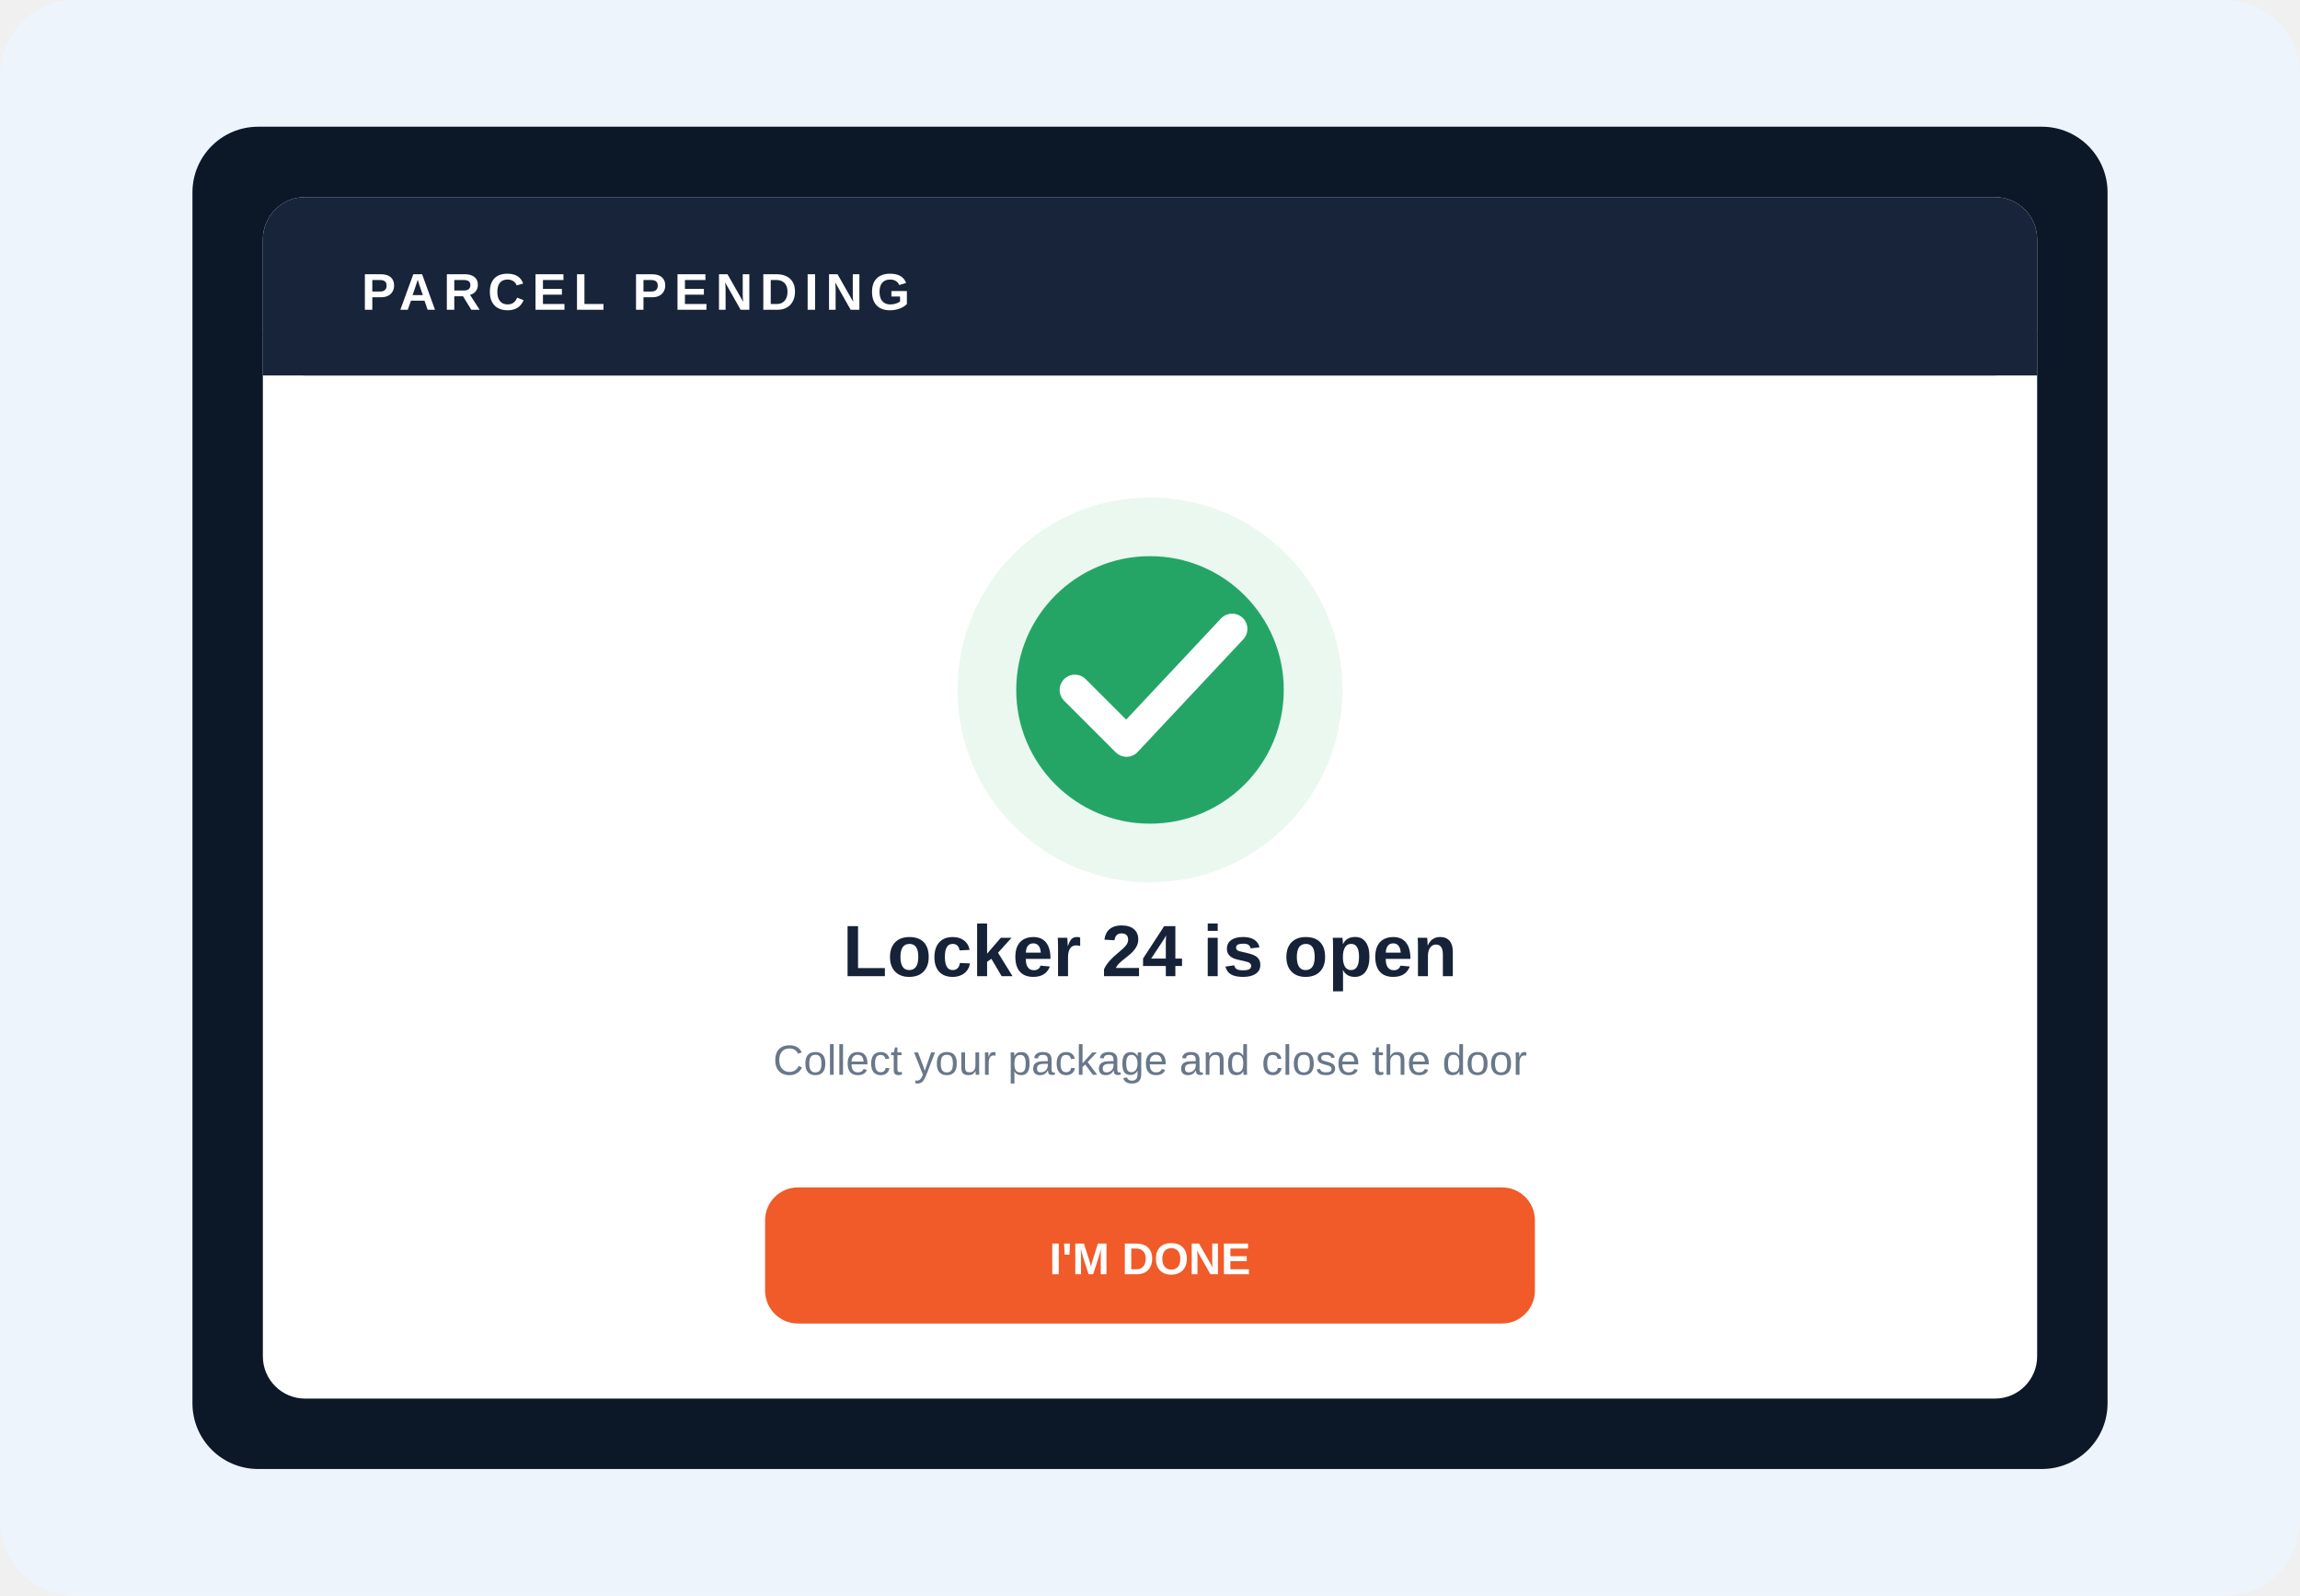
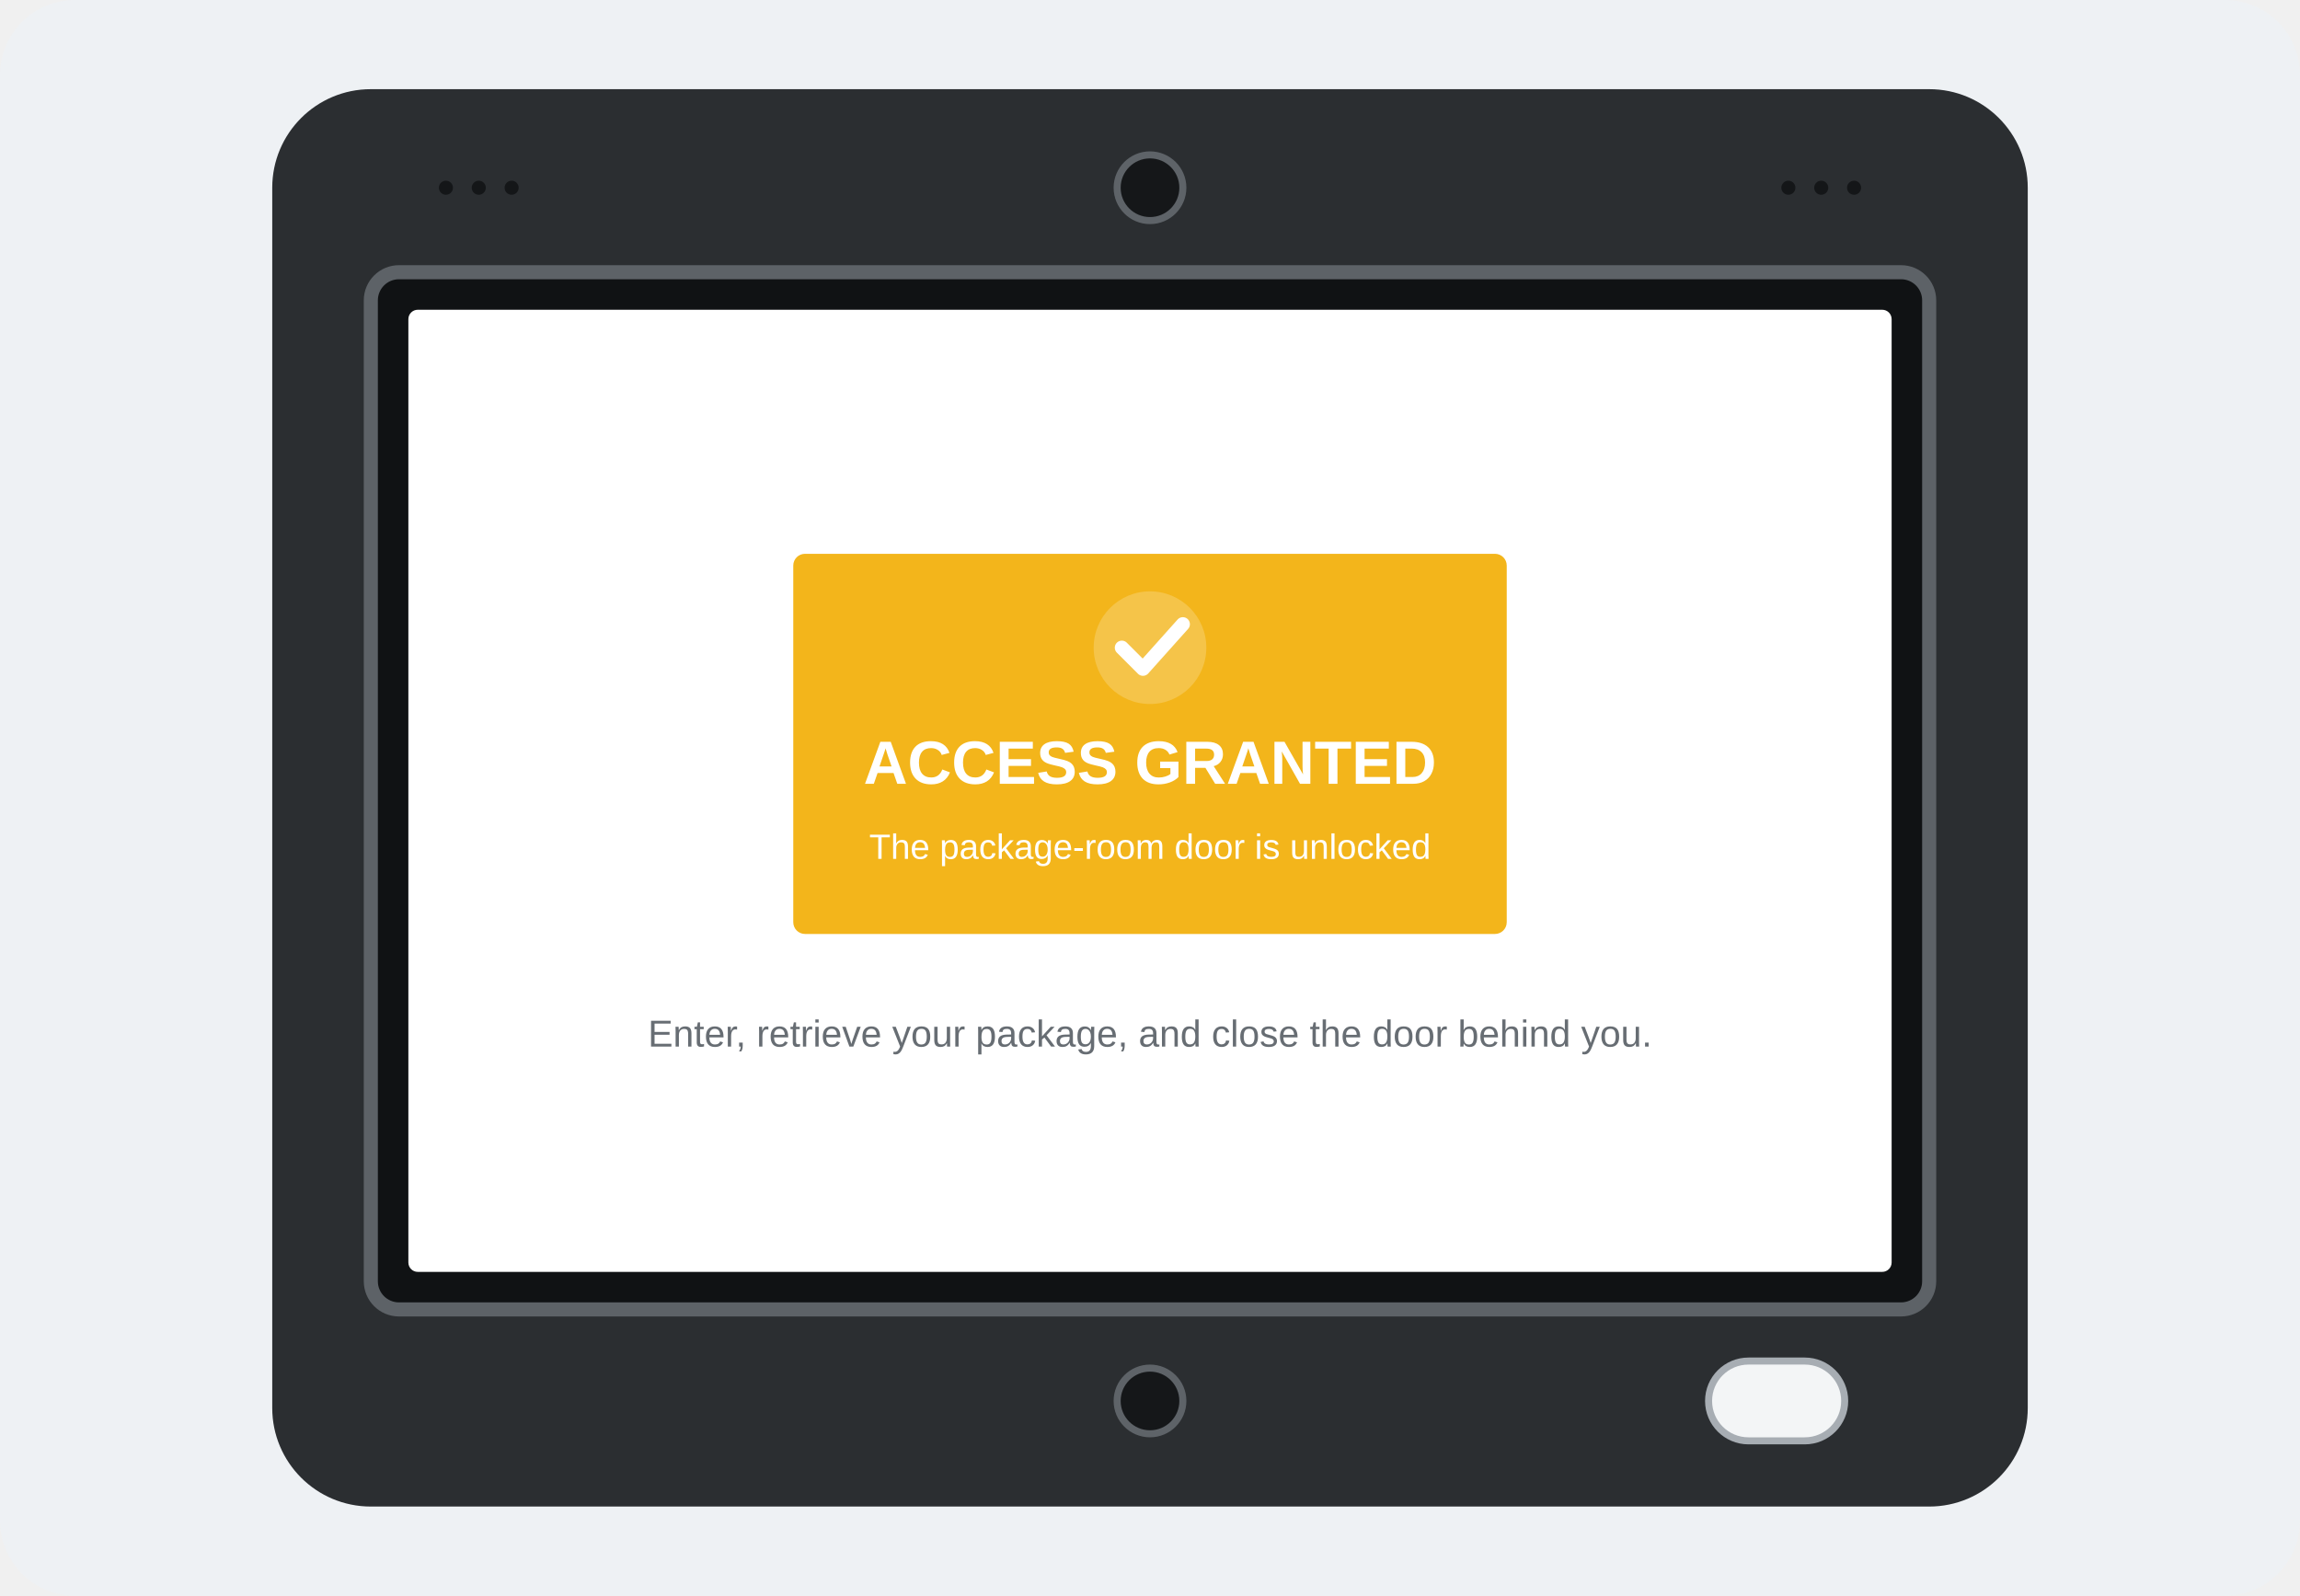
<svg xmlns="http://www.w3.org/2000/svg" width="980" height="680" viewBox="0 0 980 680" fill="none">
-   <rect width="980" height="680" rx="32" fill="#EEF4FB" />
-   <rect x="82" y="54" width="816" height="572" rx="28" fill="#0C1728" />
-   <rect x="112" y="84" width="756" height="512" rx="18" fill="white" />
-   <rect x="112" y="84" width="756" height="76" rx="18" fill="#17243A" />
-   <rect x="112" y="142" width="756" height="18" fill="#17243A" />
-   <text x="154" y="132" fill="white" font-family="Arial, Helvetica, sans-serif" font-size="22" font-weight="700" letter-spacing="3">PARCEL PENDING</text>
-   <circle cx="490" cy="294" r="82" fill="#EAF8F0" />
-   <circle cx="490" cy="294" r="57" fill="#24A566" />
-   <path d="M458 294L480 316L525 268" stroke="white" stroke-width="13" stroke-linecap="round" stroke-linejoin="round" />
-   <text x="490" y="416" text-anchor="middle" fill="#152238" font-family="Arial, Helvetica, sans-serif" font-size="31" font-weight="700">Locker 24 is open</text>
-   <text x="490" y="458" text-anchor="middle" fill="#69778A" font-family="Arial, Helvetica, sans-serif" font-size="18">Collect your package and close the door</text>
-   <rect x="326" y="506" width="328" height="58" rx="14" fill="#F15A29" />
-   <text x="490" y="543" text-anchor="middle" fill="white" font-family="Arial, Helvetica, sans-serif" font-size="19" font-weight="700">I'M DONE</text>
+   <rect width="980" height="680" rx="32" fill="#EEF1F4" />
+   <rect x="116" y="38" width="748" height="604" rx="42" fill="#2B2E31" />
+   <circle cx="490" cy="80" r="14" fill="#151719" stroke="#5E6368" stroke-width="3" />
+   <g fill="#141618">
+     <circle cx="190" cy="80" r="3" />
+     <circle cx="204" cy="80" r="3" />
+     <circle cx="218" cy="80" r="3" />
+     <circle cx="762" cy="80" r="3" />
+     <circle cx="776" cy="80" r="3" />
+     <circle cx="790" cy="80" r="3" />
+   </g>
+   <rect x="158" y="116" width="664" height="442" rx="12" fill="#101214" stroke="#5D6267" stroke-width="6" />
+   <rect x="174" y="132" width="632" height="410" rx="4" fill="#FFFFFF" />
+   <rect x="338" y="236" width="304" height="162" rx="5" fill="#F3B51B" />
+   <circle cx="490" cy="276" r="24" fill="white" fill-opacity="0.2" />
+   <path d="M478 276L487 285L504 266" stroke="white" stroke-width="6" stroke-linecap="round" stroke-linejoin="round" />
+   <text x="490" y="334" text-anchor="middle" fill="white" font-family="Arial, Helvetica, sans-serif" font-size="26" font-weight="700">ACCESS GRANTED</text>
+   <text x="490" y="366" text-anchor="middle" fill="white" font-family="Arial, Helvetica, sans-serif" font-size="15">The package-room door is unlocked</text>
+   <text x="490" y="446" text-anchor="middle" fill="#676D73" font-family="Arial, Helvetica, sans-serif" font-size="16">Enter, retrieve your package, and close the door behind you.</text>
+   <circle cx="490" cy="597" r="14" fill="#151719" stroke="#5E6368" stroke-width="3" />
+   <rect x="728" y="580" width="58" height="34" rx="17" fill="#F3F5F6" stroke="#A7ADB3" stroke-width="3" />
</svg>
